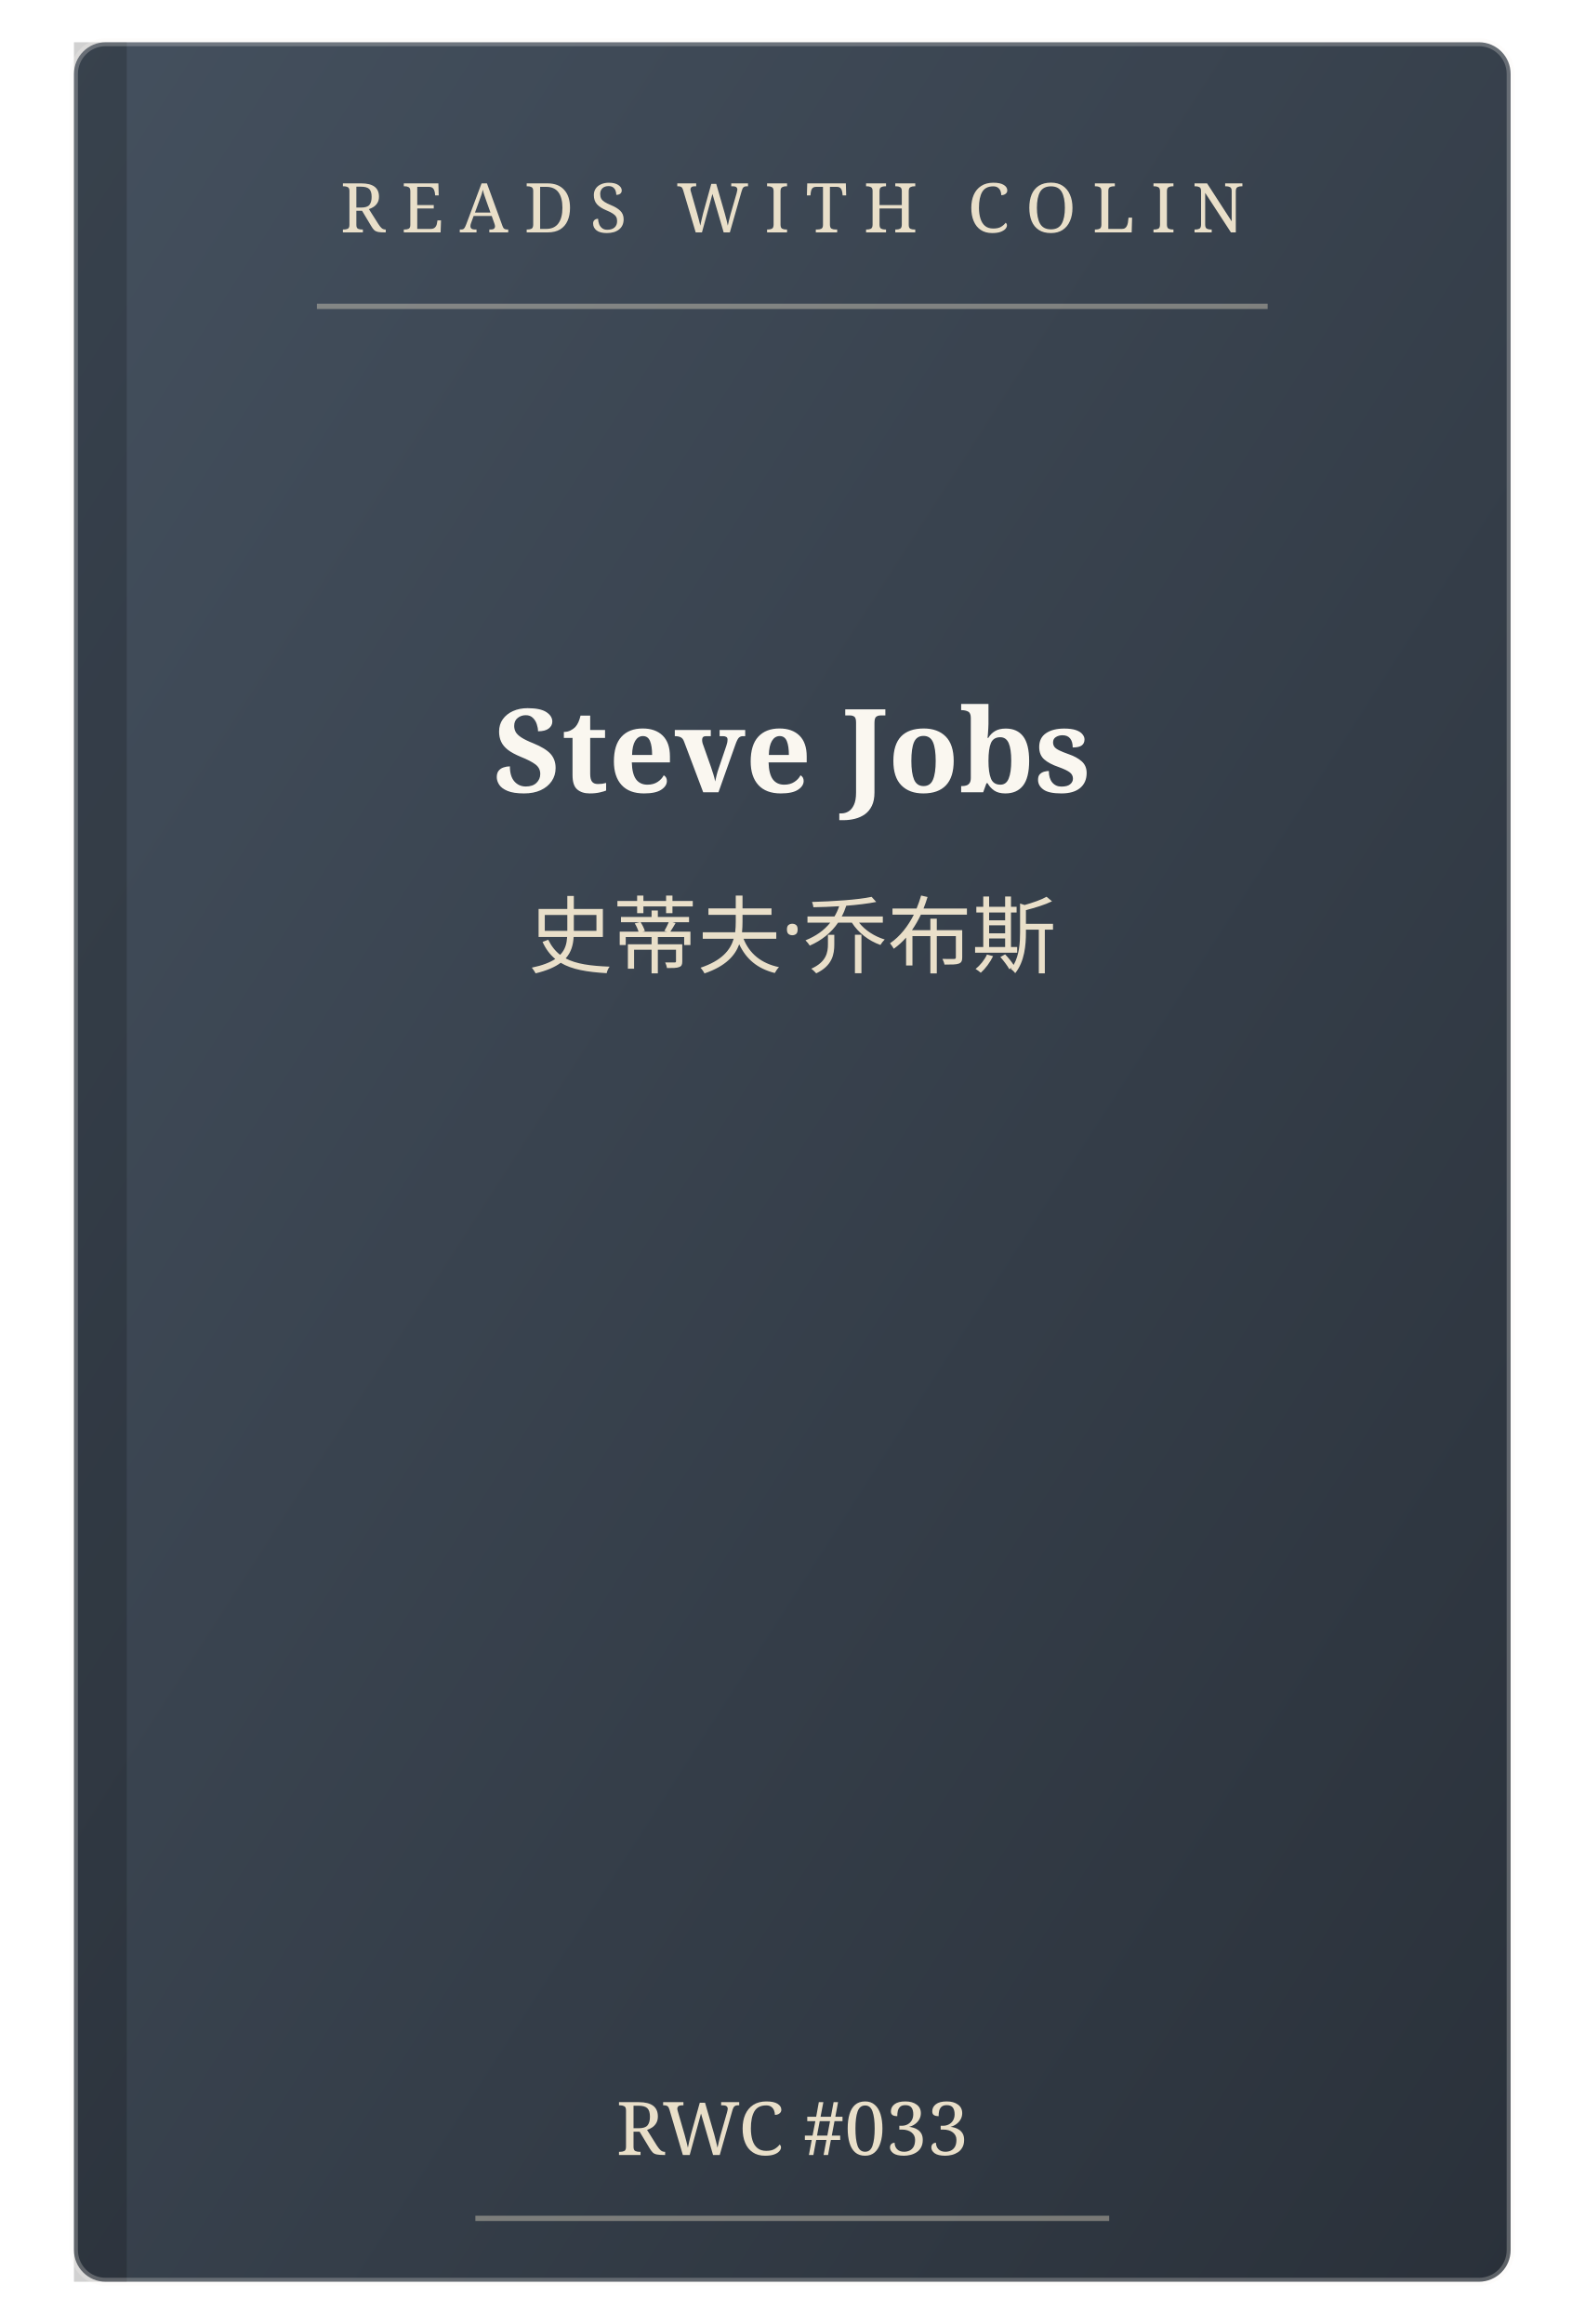
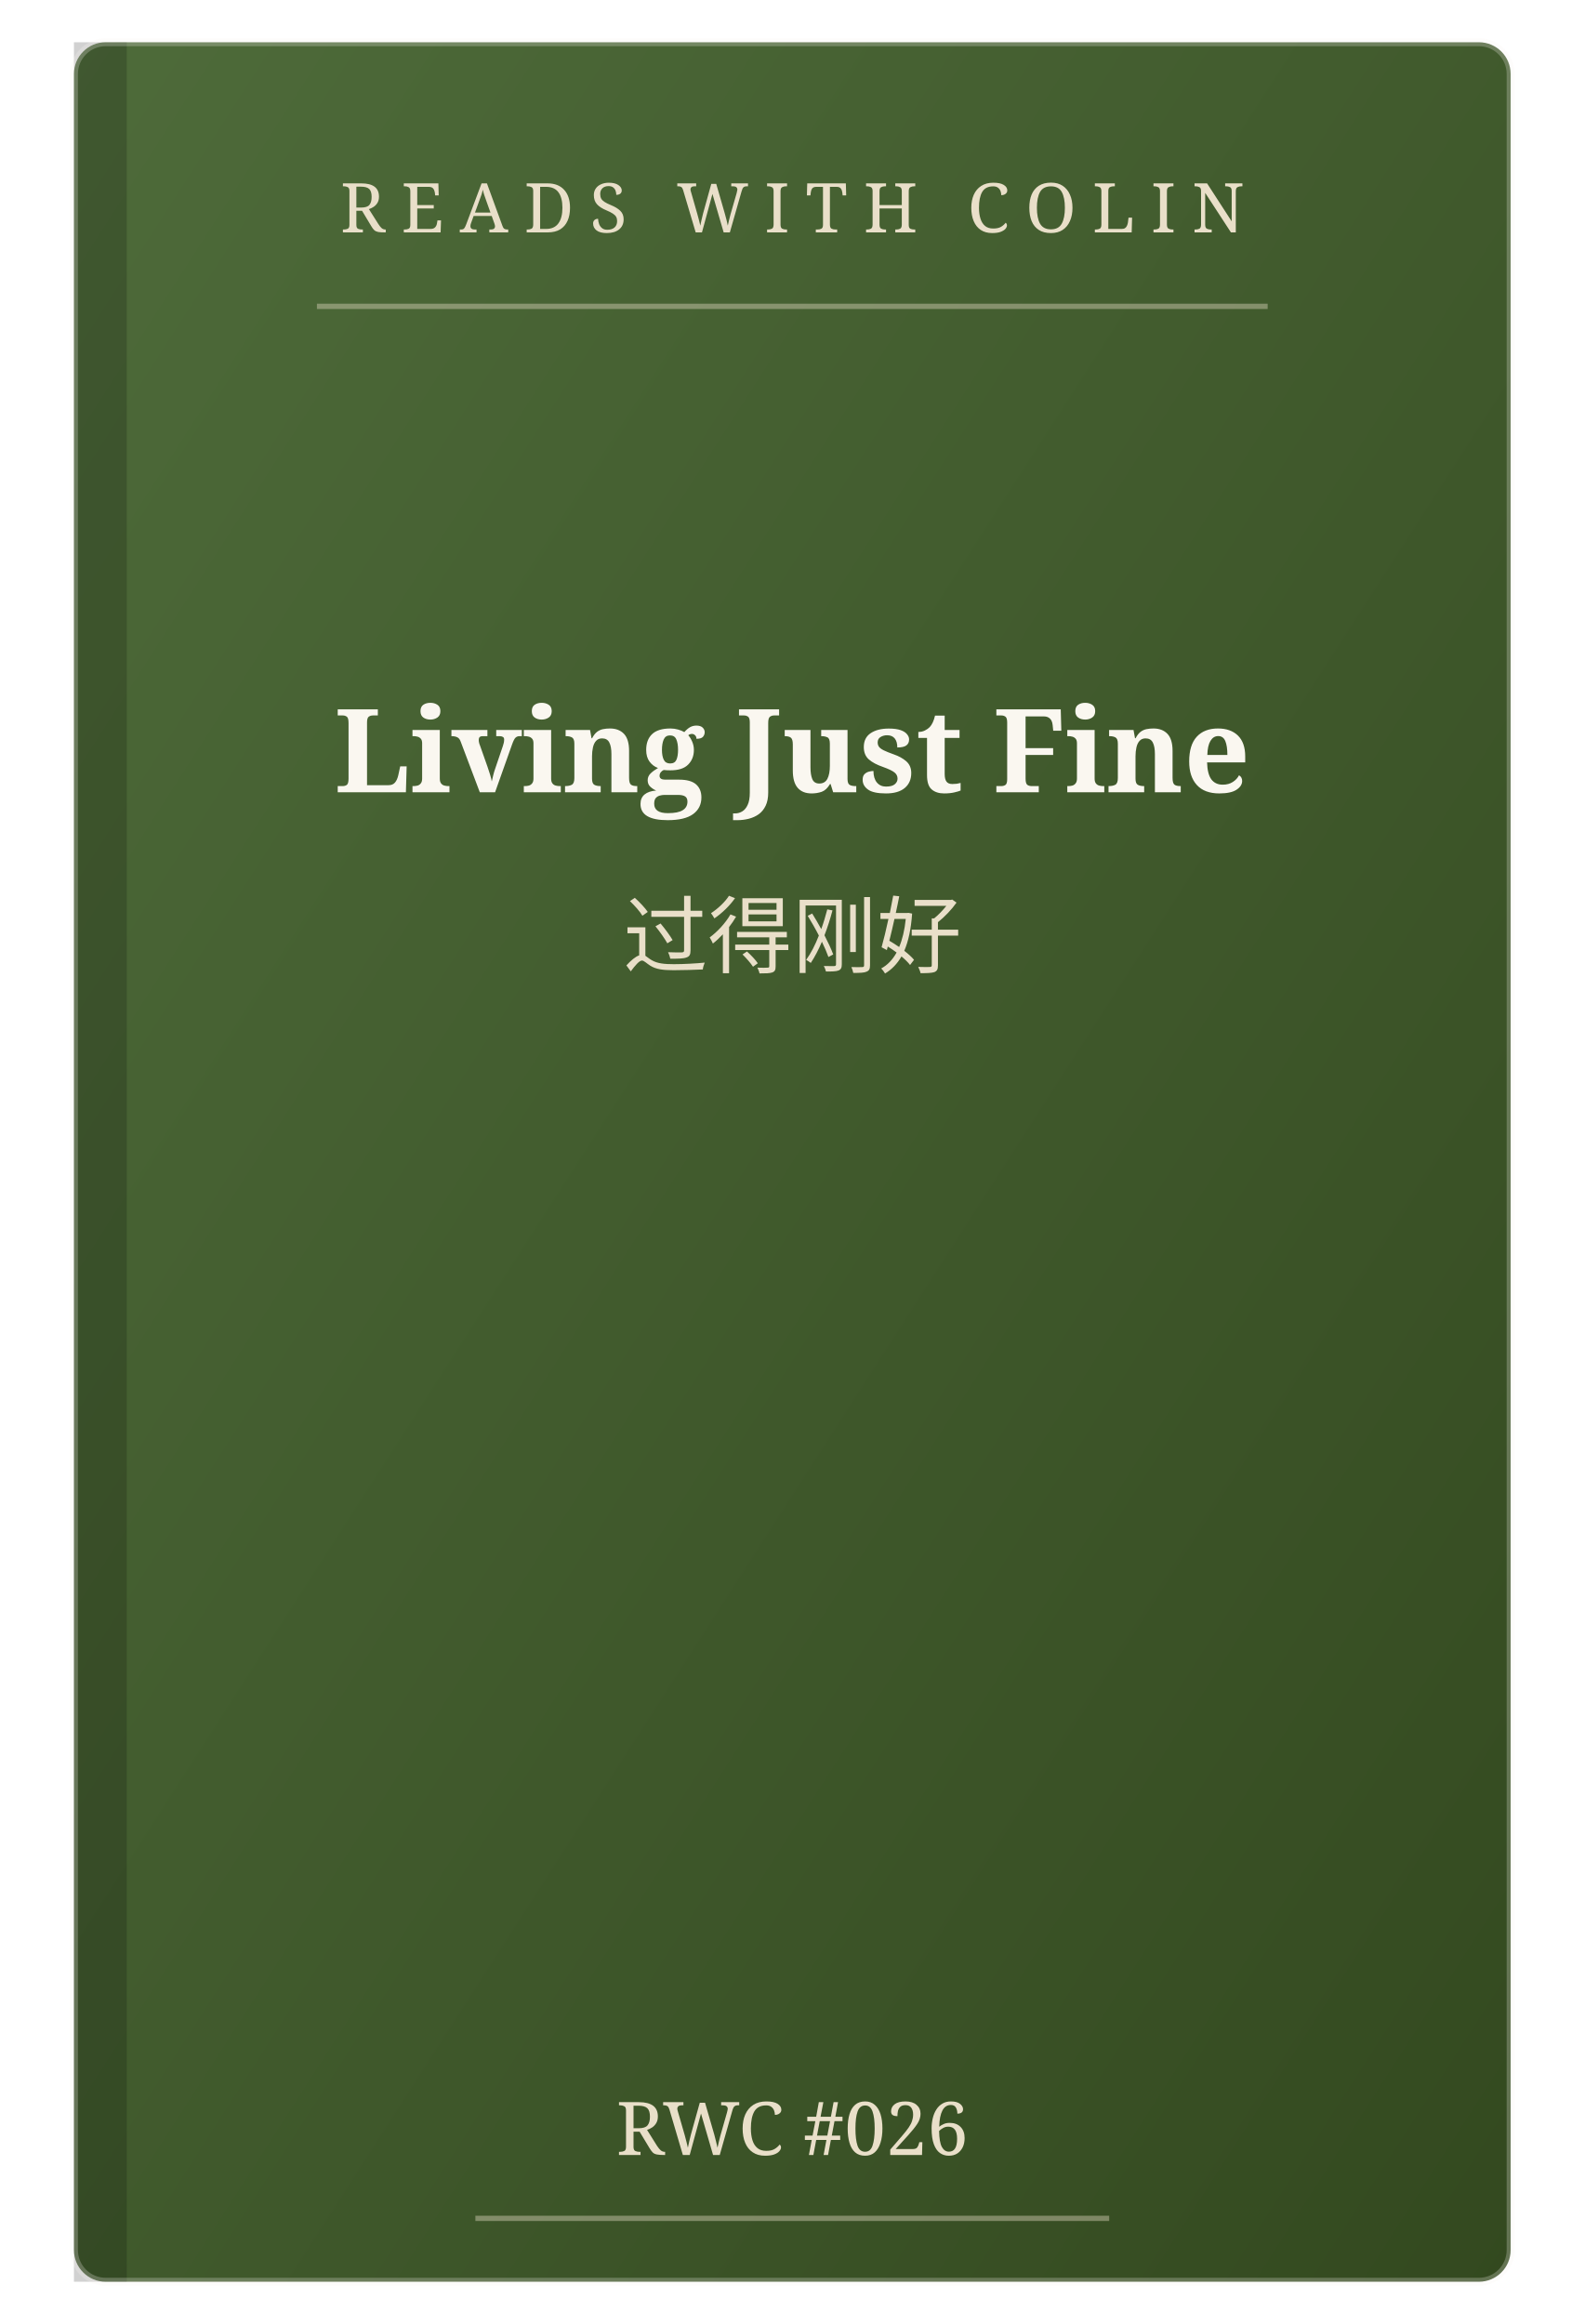
<svg xmlns="http://www.w3.org/2000/svg" viewBox="0 0 300 440" width="300" height="440">
  <defs>
    <linearGradient id="g" x1="0" y1="0" x2="1" y2="1">
-       <stop offset="0" stop-color="#44505E" />
-       <stop offset="1" stop-color="#2A313A" />
+       <stop offset="0" stop-color="#4E6B3A" />
+       <stop offset="1" stop-color="#33491F" />
    </linearGradient>
  </defs>
  <rect x="14" y="8" width="272" height="424" rx="6" fill="url(#g)" />
  <rect x="14" y="8" width="10" height="424" fill="#000" opacity="0.18" />
  <rect x="14" y="8" width="272" height="424" rx="6" fill="none" stroke="#FAF7F0" stroke-opacity="0.25" stroke-width="1.5" />
  <text x="150" y="44" text-anchor="middle" font-family="Georgia, serif" font-size="13" letter-spacing="3" fill="#E9DFC9">READS WITH COLIN</text>
  <line x1="60" y1="58" x2="240" y2="58" stroke="#E9DFC9" stroke-opacity="0.4" stroke-width="1" />
-   <text x="150" y="408" text-anchor="middle" font-family="Georgia, serif" font-size="14" fill="#E9DFC9">RWC #033</text>
+   <text x="150" y="408" text-anchor="middle" font-family="Georgia, serif" font-size="14" fill="#E9DFC9">RWC #026</text>
  <line x1="90" y1="420" x2="210" y2="420" stroke="#E9DFC9" stroke-opacity="0.4" stroke-width="1" />
-   <text x="150" y="150" text-anchor="middle" font-family="Georgia, serif" font-size="22" font-weight="700" fill="#FAF7F0">Steve Jobs</text>
-   <text x="150" y="183" text-anchor="middle" font-family="'Songti SC', serif" font-size="16" fill="#E9DFC9">史蒂夫·乔布斯</text>
+   <text x="150" y="150" text-anchor="middle" font-family="Georgia, serif" font-size="22" font-weight="700" fill="#FAF7F0">Living Just Fine</text>
+   <text x="150" y="183" text-anchor="middle" font-family="'Songti SC', serif" font-size="16" fill="#E9DFC9">过得刚好</text>
</svg>
